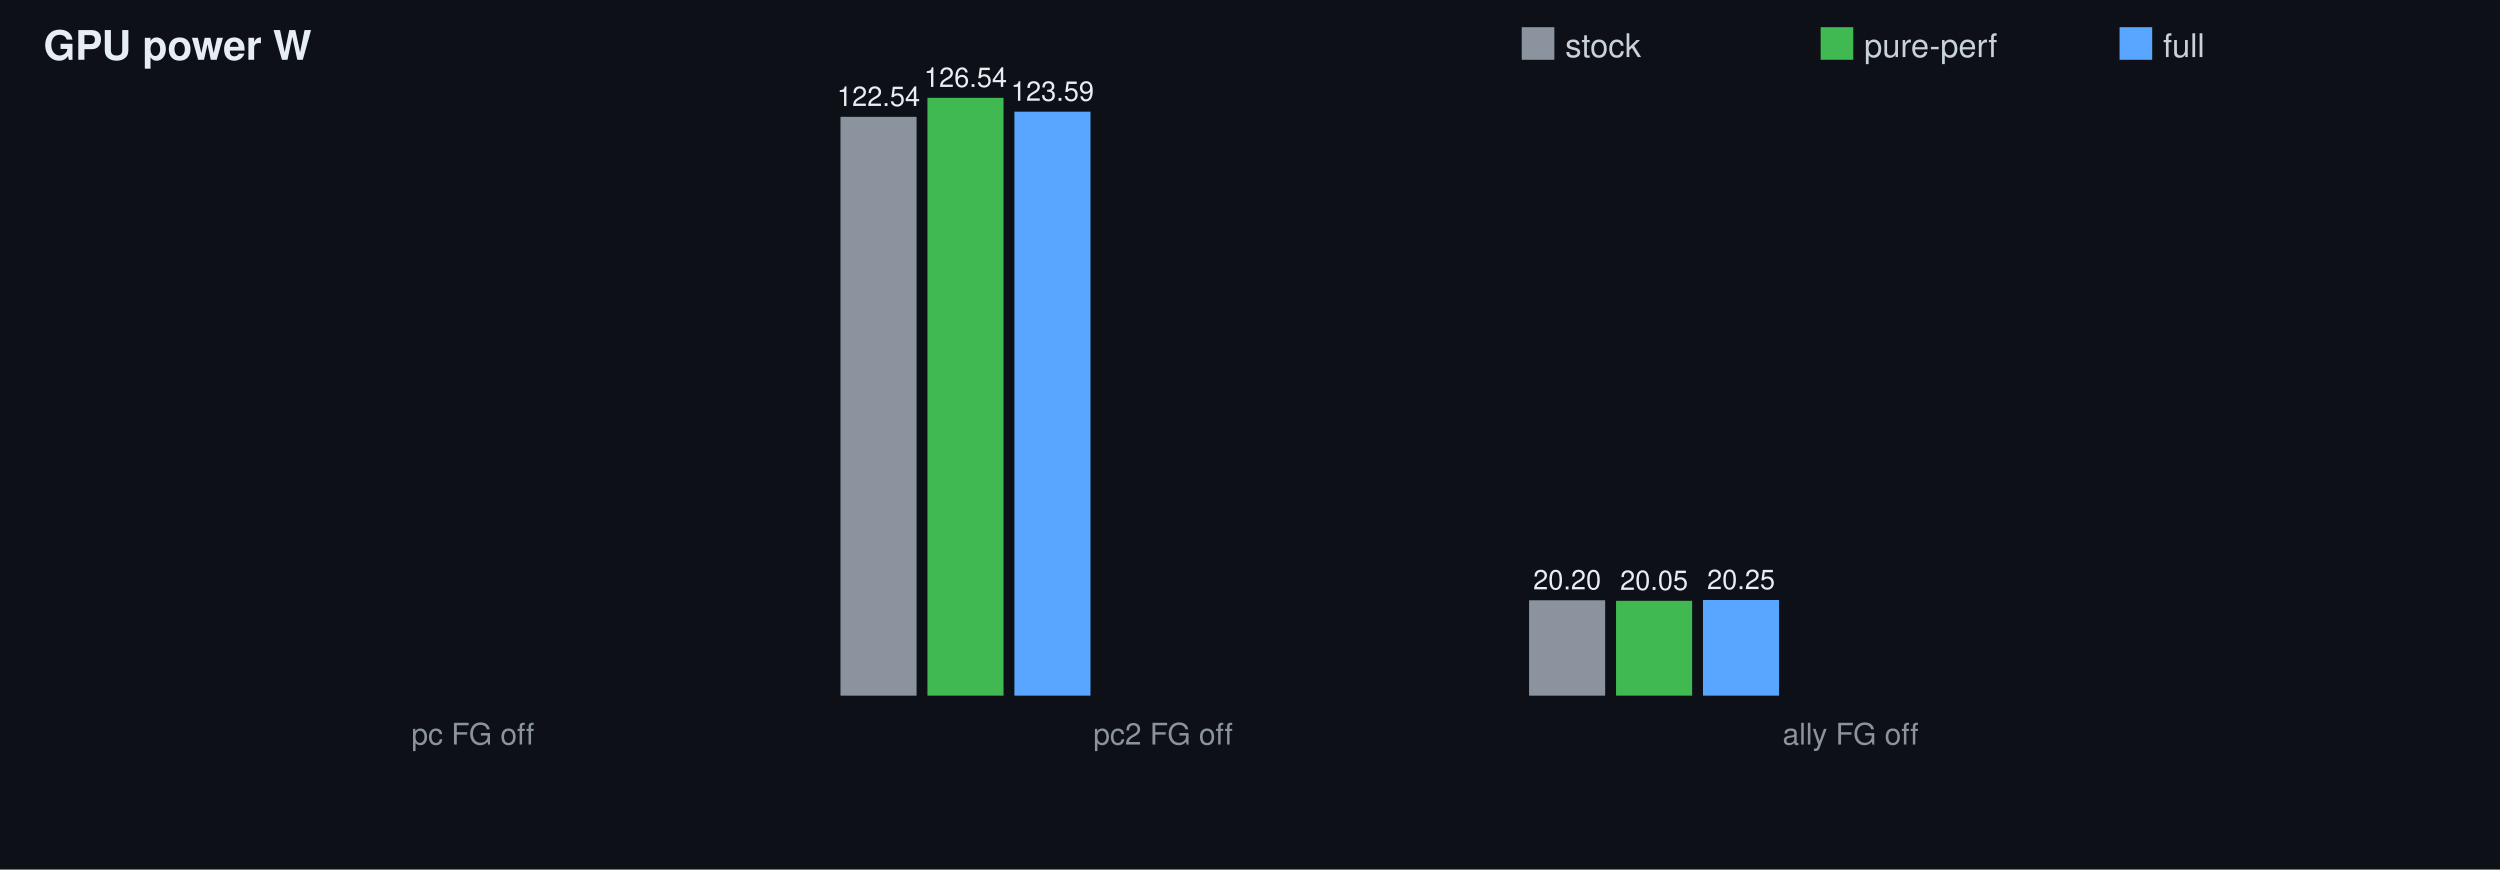
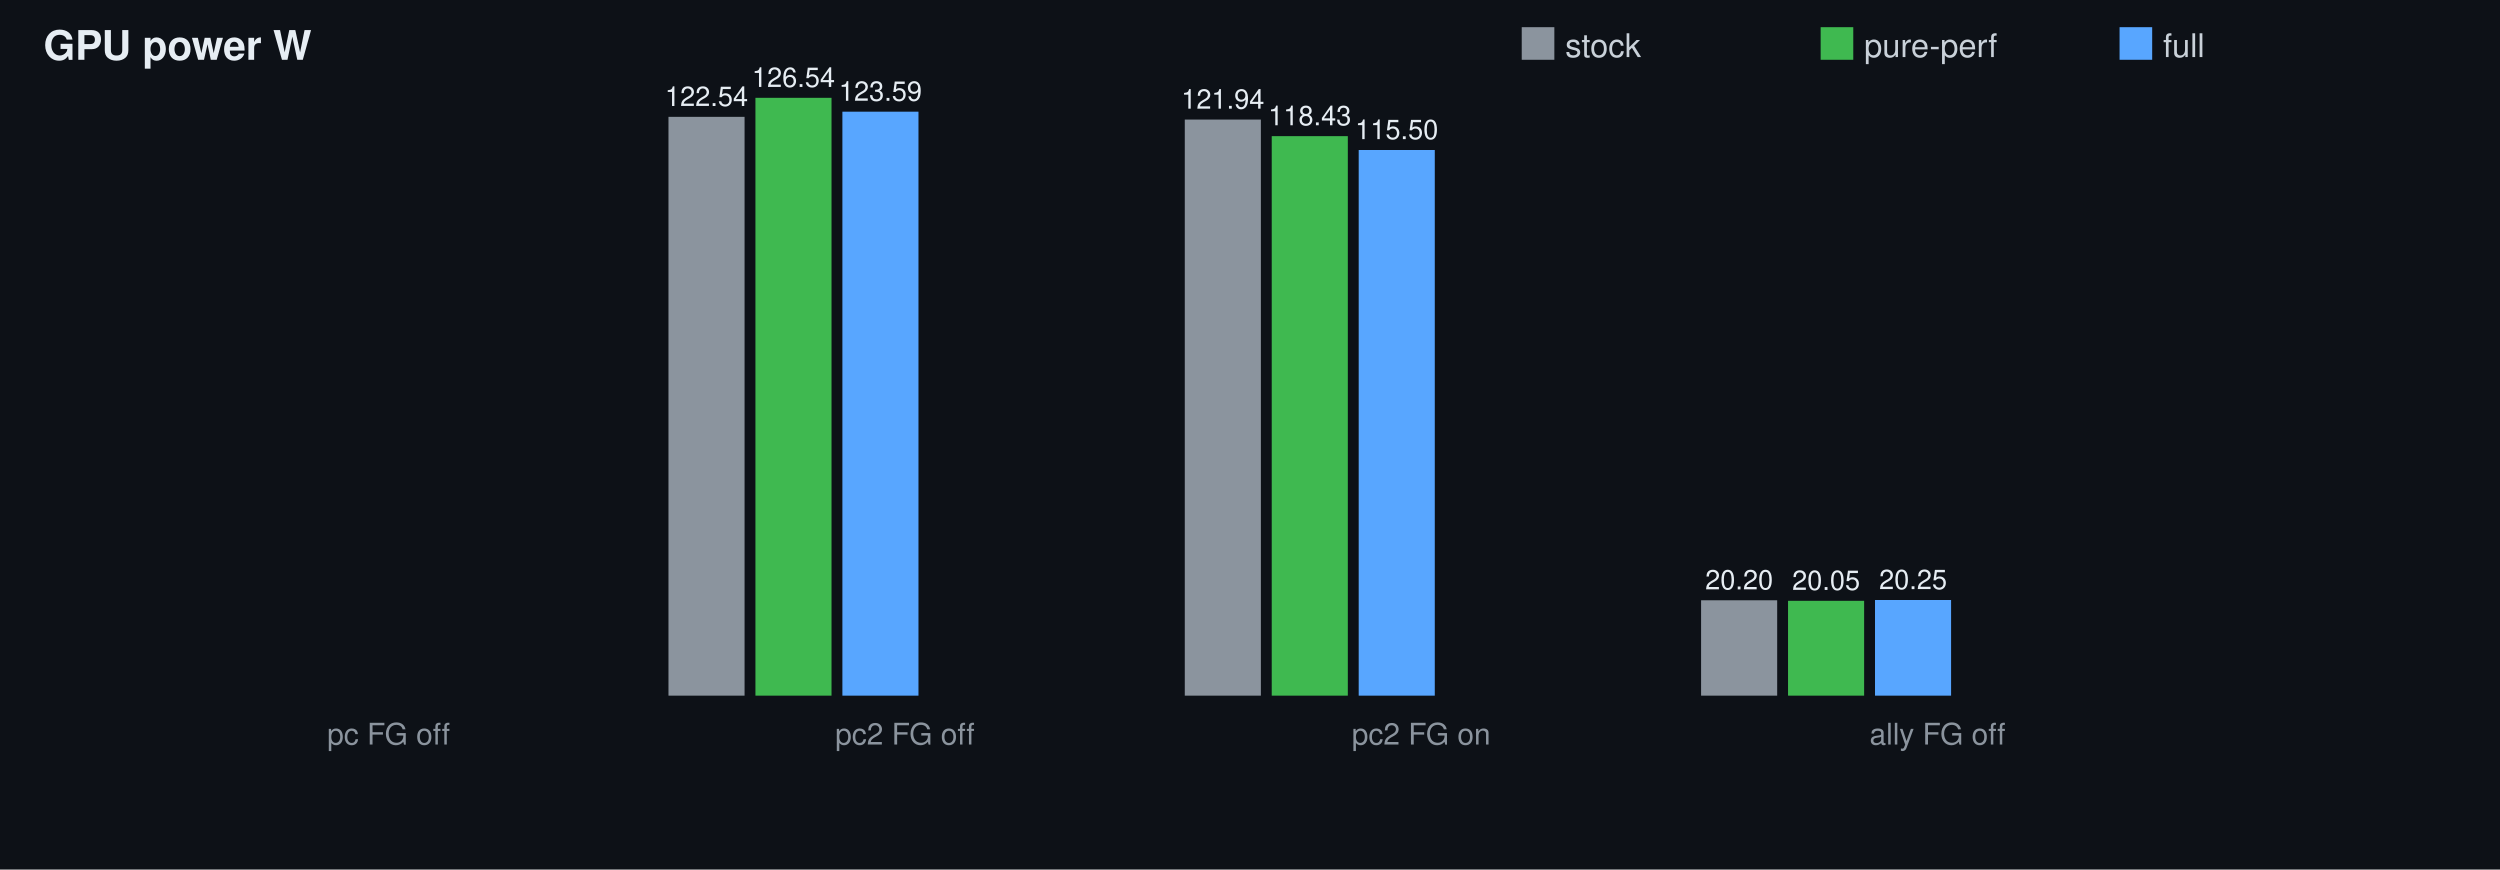
<svg xmlns="http://www.w3.org/2000/svg" viewBox="0 0 920 320" font-family="Segoe UI,Helvetica,Arial,sans-serif">
  <rect width="100%" height="100%" fill="#0d1117" />
  <text x="16" y="22" fill="#e6edf3" font-size="15" font-weight="700">GPU power W</text>
  <rect x="560" y="10" width="12" height="12" fill="#8b949e" />
  <text x="576" y="21" fill="#c9d1d9" font-size="12">stock</text>
  <rect x="670" y="10" width="12" height="12" fill="#3fb950" />
  <text x="686" y="21" fill="#c9d1d9" font-size="12">pure-perf</text>
  <rect x="780" y="10" width="12" height="12" fill="#58a6ff" />
  <text x="796" y="21" fill="#c9d1d9" font-size="12">full</text>
-   <text x="174" y="274" fill="#8b949e" font-size="11" text-anchor="middle">pc FG off</text>
-   <text x="428" y="274" fill="#8b949e" font-size="11" text-anchor="middle">pc2 FG off</text>
-   <rect x="309.3" y="43.0" width="28.0" height="213.0" fill="#8b949e" />
-   <text x="323.3" y="39.0" fill="#e6edf3" font-size="10" text-anchor="middle">122.54</text>
-   <rect x="341.3" y="36.0" width="28.0" height="220.0" fill="#3fb950" />
-   <text x="355.3" y="32.0" fill="#e6edf3" font-size="10" text-anchor="middle">126.54</text>
-   <rect x="373.3" y="41.1" width="28.0" height="214.9" fill="#58a6ff" />
-   <text x="387.3" y="37.1" fill="#e6edf3" font-size="10" text-anchor="middle">123.59</text>
-   <text x="681" y="274" fill="#8b949e" font-size="11" text-anchor="middle">ally FG off</text>
-   <rect x="562.7" y="220.9" width="28.0" height="35.1" fill="#8b949e" />
-   <text x="576.7" y="216.9" fill="#e6edf3" font-size="10" text-anchor="middle">20.20</text>
-   <rect x="594.7" y="221.1" width="28.0" height="34.9" fill="#3fb950" />
-   <text x="608.7" y="217.1" fill="#e6edf3" font-size="10" text-anchor="middle">20.05</text>
-   <rect x="626.7" y="220.8" width="28.0" height="35.2" fill="#58a6ff" />
-   <text x="640.7" y="216.8" fill="#e6edf3" font-size="10" text-anchor="middle">20.25</text>
+   <text x="143" y="274" fill="#8b949e" font-size="11" text-anchor="middle">pc FG off</text>
+   <text x="333" y="274" fill="#8b949e" font-size="11" text-anchor="middle">pc2 FG off</text>
+   <rect x="246.0" y="43.0" width="28.0" height="213.0" fill="#8b949e" />
+   <text x="260.0" y="39.0" fill="#e6edf3" font-size="10" text-anchor="middle">122.54</text>
+   <rect x="278.0" y="36.0" width="28.0" height="220.0" fill="#3fb950" />
+   <text x="292.0" y="32.0" fill="#e6edf3" font-size="10" text-anchor="middle">126.54</text>
+   <rect x="310.0" y="41.1" width="28.0" height="214.9" fill="#58a6ff" />
+   <text x="324.0" y="37.1" fill="#e6edf3" font-size="10" text-anchor="middle">123.59</text>
+   <text x="523" y="274" fill="#8b949e" font-size="11" text-anchor="middle">pc2 FG on</text>
+   <rect x="436.0" y="44.0" width="28.0" height="212.0" fill="#8b949e" />
+   <text x="450.0" y="40.0" fill="#e6edf3" font-size="10" text-anchor="middle">121.94</text>
+   <rect x="468.0" y="50.1" width="28.0" height="205.9" fill="#3fb950" />
+   <text x="482.0" y="46.1" fill="#e6edf3" font-size="10" text-anchor="middle">118.43</text>
+   <rect x="500.0" y="55.2" width="28.0" height="200.8" fill="#58a6ff" />
+   <text x="514.0" y="51.2" fill="#e6edf3" font-size="10" text-anchor="middle">115.50</text>
+   <text x="713" y="274" fill="#8b949e" font-size="11" text-anchor="middle">ally FG off</text>
+   <rect x="626.0" y="220.9" width="28.0" height="35.1" fill="#8b949e" />
+   <text x="640.0" y="216.9" fill="#e6edf3" font-size="10" text-anchor="middle">20.20</text>
+   <rect x="658.0" y="221.1" width="28.0" height="34.9" fill="#3fb950" />
+   <text x="672.0" y="217.1" fill="#e6edf3" font-size="10" text-anchor="middle">20.05</text>
+   <rect x="690.0" y="220.8" width="28.0" height="35.2" fill="#58a6ff" />
+   <text x="704.0" y="216.8" fill="#e6edf3" font-size="10" text-anchor="middle">20.25</text>
</svg>
